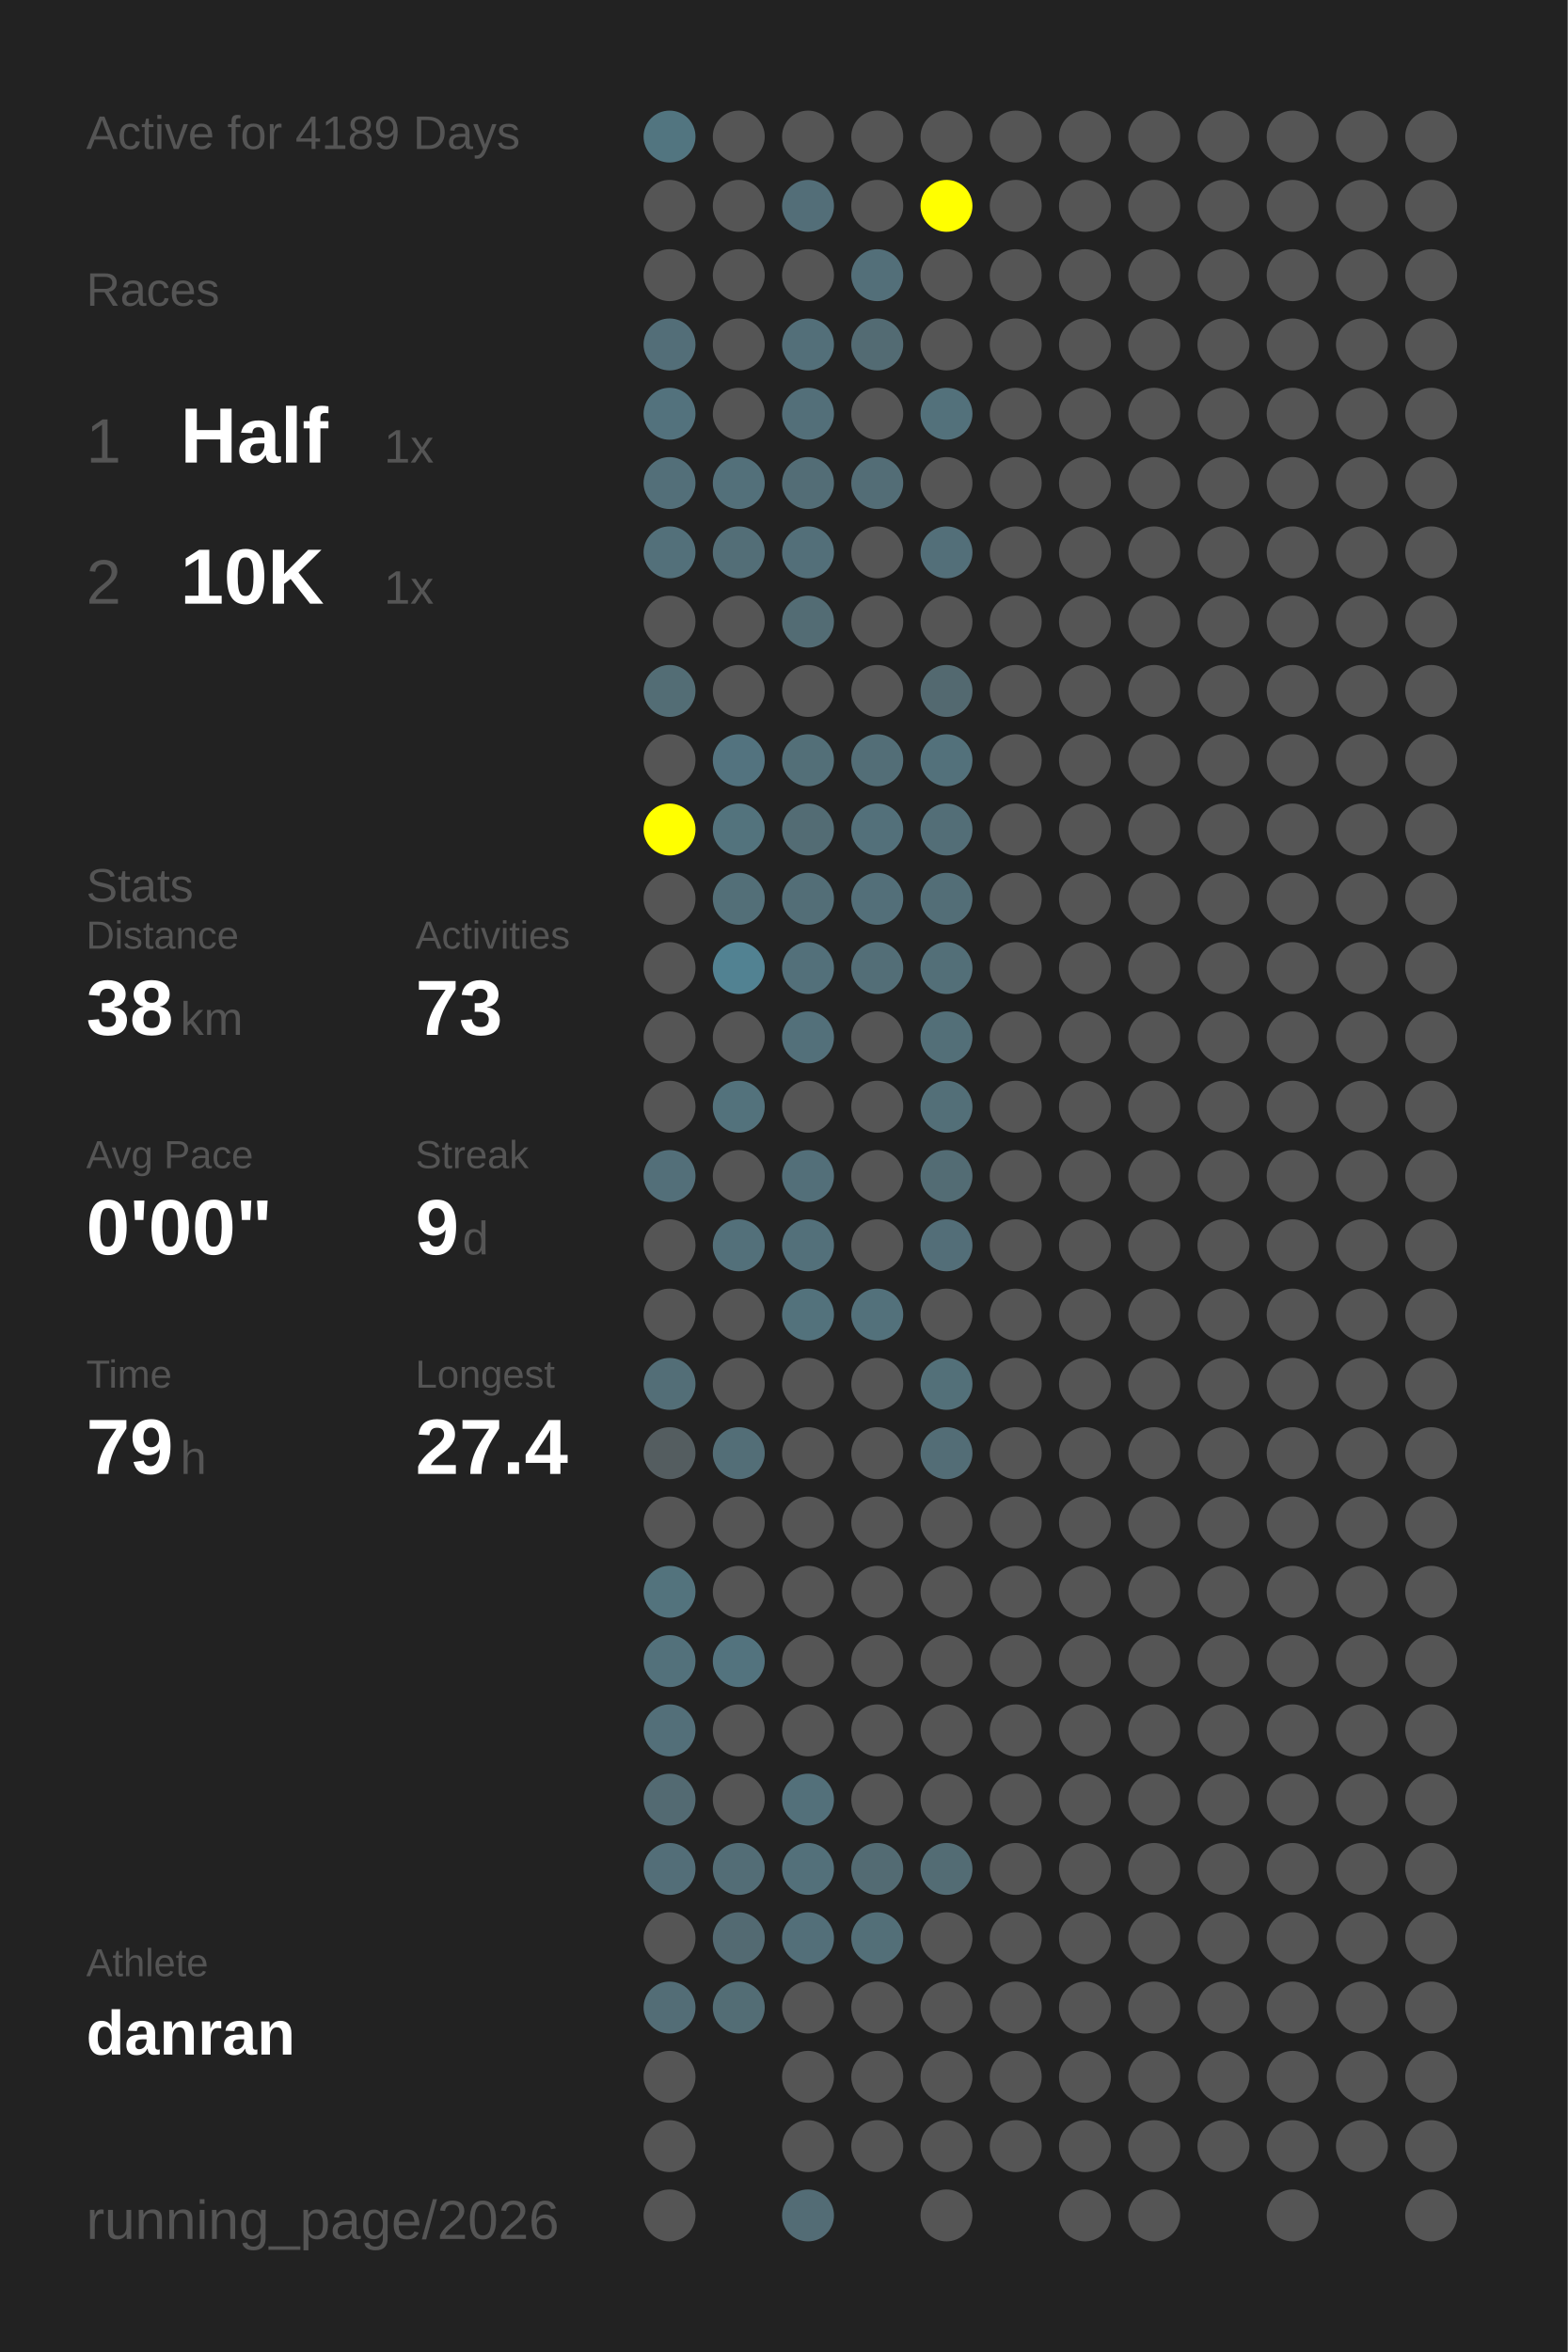
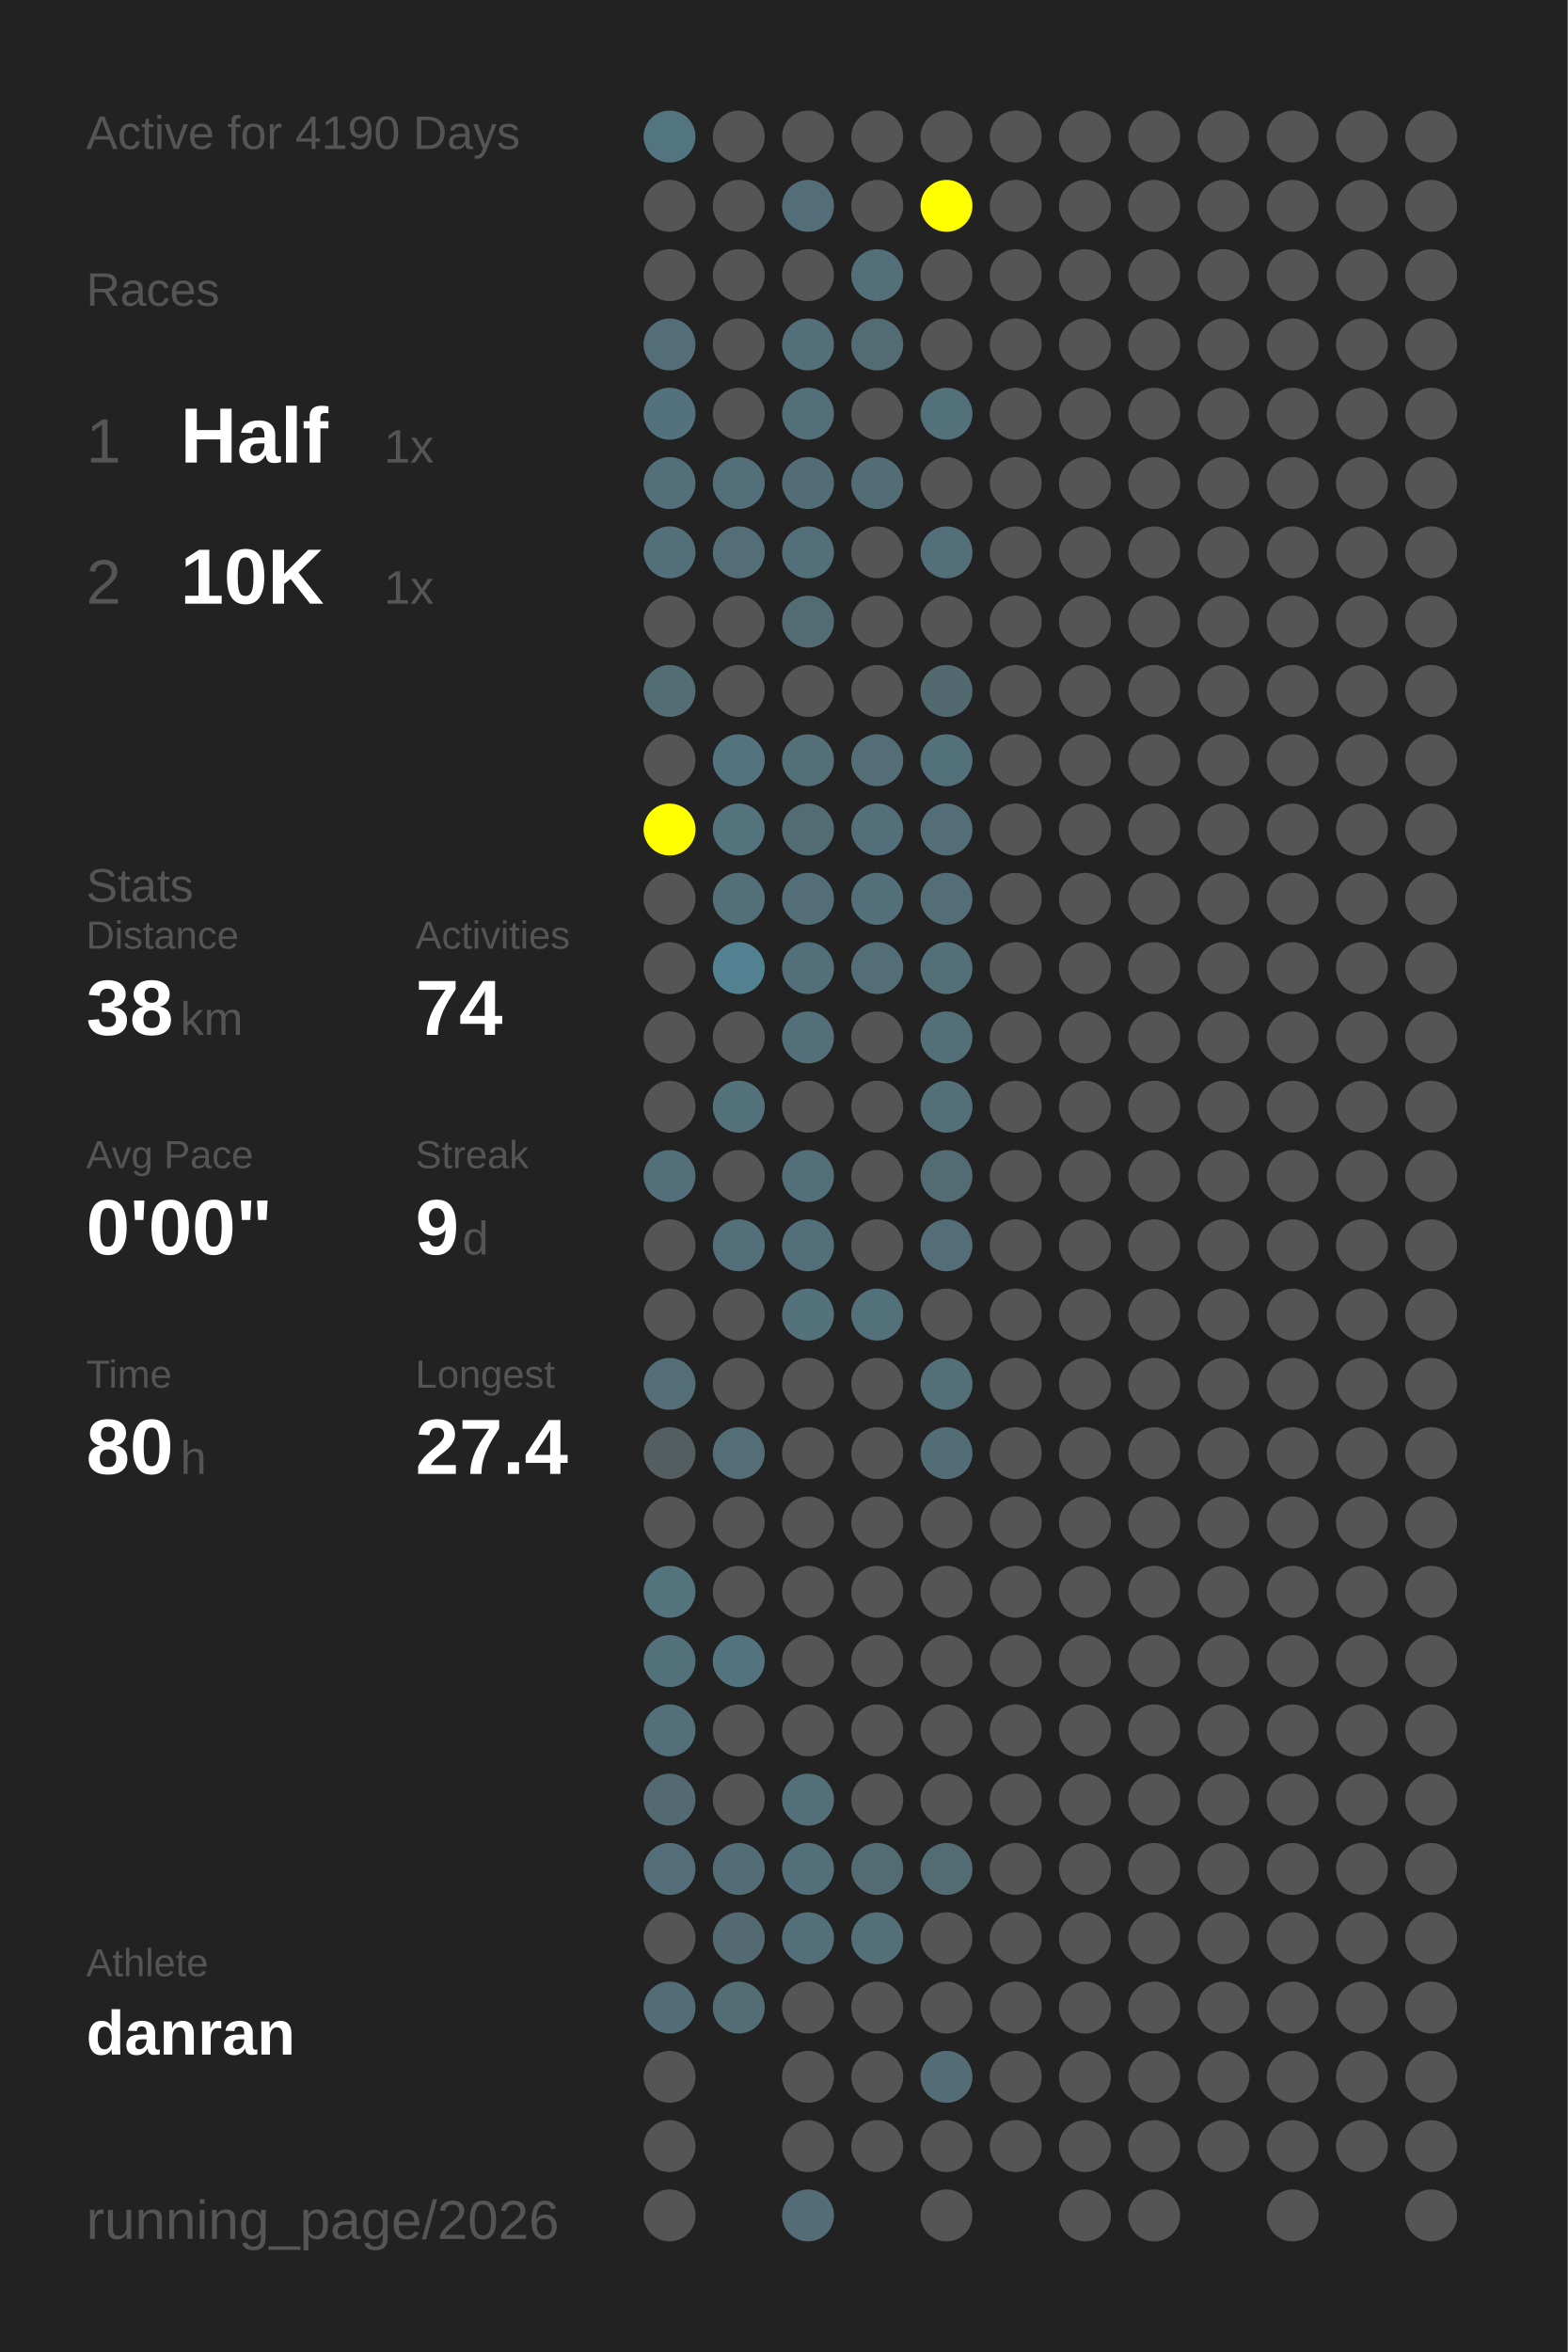
<svg xmlns="http://www.w3.org/2000/svg" baseProfile="full" height="300mm" version="1.1" viewBox="0,0,200,300" width="200mm">
  <defs />
  <rect fill="#222222" height="300" width="200" x="0" y="0" />
-   <text fill="#555555" style="font-size:6px; font-family:Arial;" x="11" y="19">Active for 4189 Days</text>
+   <text fill="#555555" style="font-size:6px; font-family:Arial;" x="11" y="19">Active for 4190 Days</text>
  <text fill="#555555" style="font-size:6px; font-family:Arial;" x="11" y="39">Races</text>
  <text fill="#555555" style="font-size:8px; font-family:Arial;" x="11" y="59">1</text>
  <text fill="#FFFFFF" style="font-size:10px; font-family:Arial; font-weight:bold;" x="23" y="59">Half</text>
  <text fill="#555555" style="font-size:6px; font-family:Arial;" x="49" y="59">1x</text>
  <text fill="#555555" style="font-size:8px; font-family:Arial;" x="11" y="77">2</text>
  <text fill="#FFFFFF" style="font-size:10px; font-family:Arial; font-weight:bold;" x="23" y="77">10K</text>
  <text fill="#555555" style="font-size:6px; font-family:Arial;" x="49" y="77">1x</text>
  <text fill="#555555" style="font-size:6px; font-family:Arial;" x="11" y="115">Stats</text>
  <text fill="#555555" style="font-size:5px; font-family:Arial;" x="11" y="121">Distance</text>
  <text fill="#FFFFFF" style="font-size:10px; font-family:Arial; font-weight:bold;" x="11" y="132">38</text>
  <text fill="#555555" style="font-size:6px; font-family:Arial;" x="23" y="132">km</text>
  <text fill="#555555" style="font-size:5px; font-family:Arial;" x="53" y="121">Activities</text>
-   <text fill="#FFFFFF" style="font-size:10px; font-family:Arial; font-weight:bold;" x="53" y="132">73</text>
+   <text fill="#FFFFFF" style="font-size:10px; font-family:Arial; font-weight:bold;" x="53" y="132">74</text>
  <text fill="#555555" style="font-size:5px; font-family:Arial;" x="11" y="149">Avg Pace</text>
  <text fill="#FFFFFF" style="font-size:10px; font-family:Arial; font-weight:bold;" x="11" y="160">0'00"</text>
  <text fill="#555555" style="font-size:5px; font-family:Arial;" x="53" y="149">Streak</text>
  <text fill="#FFFFFF" style="font-size:10px; font-family:Arial; font-weight:bold;" x="53" y="160">9</text>
  <text fill="#555555" style="font-size:6px; font-family:Arial;" x="59" y="160">d</text>
  <text fill="#555555" style="font-size:5px; font-family:Arial;" x="11" y="177">Time</text>
-   <text fill="#FFFFFF" style="font-size:10px; font-family:Arial; font-weight:bold;" x="11" y="188">79</text>
+   <text fill="#FFFFFF" style="font-size:10px; font-family:Arial; font-weight:bold;" x="11" y="188">80</text>
  <text fill="#555555" style="font-size:6px; font-family:Arial;" x="23" y="188">h</text>
  <text fill="#555555" style="font-size:5px; font-family:Arial;" x="53" y="177">Longest</text>
  <text fill="#FFFFFF" style="font-size:10px; font-family:Arial; font-weight:bold;" x="53" y="188">27.4</text>
  <text fill="#555555" style="font-size:5px; font-family:Arial;" x="11" y="252.065">Athlete</text>
  <text fill="#FFFFFF" style="font-size:8px; font-family:Arial; font-weight:bold;" x="11" y="262.065">danran</text>
  <text fill="#555555" style="font-size:7px; font-family:Arial;" x="11" y="285.581">running_page/2026</text>
  <circle cx="85.417" cy="17.419" fill="#527580" r="3.312" />
  <circle cx="85.417" cy="26.258" fill="#555555" r="3.312" />
  <circle cx="85.417" cy="35.097" fill="#555555" r="3.312" />
  <circle cx="85.417" cy="43.935" fill="#536e78" r="3.312" />
  <circle cx="85.417" cy="52.774" fill="#53727d" r="3.312" />
  <circle cx="85.417" cy="61.613" fill="#536f79" r="3.312" />
  <circle cx="85.417" cy="70.452" fill="#53707a" r="3.312" />
  <circle cx="85.417" cy="79.29" fill="#555555" r="3.312" />
  <circle cx="85.417" cy="88.129" fill="#536d75" r="3.312" />
  <circle cx="85.417" cy="96.968" fill="#555555" r="3.312" />
  <circle cx="85.417" cy="105.806" fill="#FFFF00" r="3.312" />
  <circle cx="85.417" cy="114.645" fill="#555555" r="3.312" />
  <circle cx="85.417" cy="123.484" fill="#555555" r="3.312" />
  <circle cx="85.417" cy="132.323" fill="#555555" r="3.312" />
  <circle cx="85.417" cy="141.161" fill="#555555" r="3.312" />
  <circle cx="85.417" cy="150" fill="#536f79" r="3.312" />
  <circle cx="85.417" cy="158.839" fill="#555555" r="3.312" />
  <circle cx="85.417" cy="167.677" fill="#555555" r="3.312" />
  <circle cx="85.417" cy="176.516" fill="#536e77" r="3.312" />
  <circle cx="85.417" cy="185.355" fill="#545d60" r="3.312" />
  <circle cx="85.417" cy="194.194" fill="#555555" r="3.312" />
  <circle cx="85.417" cy="203.032" fill="#53737d" r="3.312" />
  <circle cx="85.417" cy="211.871" fill="#53717b" r="3.312" />
  <circle cx="85.417" cy="220.71" fill="#536f79" r="3.312" />
  <circle cx="85.417" cy="229.548" fill="#536a72" r="3.312" />
  <circle cx="85.417" cy="238.387" fill="#536e78" r="3.312" />
  <circle cx="85.417" cy="247.226" fill="#555555" r="3.312" />
  <circle cx="85.417" cy="256.065" fill="#536d76" r="3.312" />
  <circle cx="85.417" cy="264.903" fill="#555555" r="3.312" />
  <circle cx="85.417" cy="273.742" fill="#555555" r="3.312" />
  <circle cx="85.417" cy="282.581" fill="#555555" r="3.312" />
  <circle cx="94.25" cy="17.419" fill="#555555" r="3.312" />
  <circle cx="94.25" cy="26.258" fill="#555555" r="3.312" />
  <circle cx="94.25" cy="35.097" fill="#555555" r="3.312" />
  <circle cx="94.25" cy="43.935" fill="#555555" r="3.312" />
  <circle cx="94.25" cy="52.774" fill="#555555" r="3.312" />
  <circle cx="94.25" cy="61.613" fill="#53707a" r="3.312" />
  <circle cx="94.25" cy="70.452" fill="#536e77" r="3.312" />
  <circle cx="94.25" cy="79.29" fill="#555555" r="3.312" />
  <circle cx="94.25" cy="88.129" fill="#555555" r="3.312" />
  <circle cx="94.25" cy="96.968" fill="#53737f" r="3.312" />
  <circle cx="94.25" cy="105.806" fill="#53737d" r="3.312" />
  <circle cx="94.25" cy="114.645" fill="#536f78" r="3.312" />
  <circle cx="94.25" cy="123.484" fill="#528292" r="3.312" />
  <circle cx="94.25" cy="132.323" fill="#555555" r="3.312" />
  <circle cx="94.25" cy="141.161" fill="#53727c" r="3.312" />
  <circle cx="94.25" cy="150" fill="#555555" r="3.312" />
  <circle cx="94.25" cy="158.839" fill="#53707a" r="3.312" />
  <circle cx="94.25" cy="167.677" fill="#555555" r="3.312" />
  <circle cx="94.25" cy="176.516" fill="#555555" r="3.312" />
  <circle cx="94.25" cy="185.355" fill="#536e77" r="3.312" />
  <circle cx="94.25" cy="194.194" fill="#555555" r="3.312" />
  <circle cx="94.25" cy="203.032" fill="#555555" r="3.312" />
  <circle cx="94.25" cy="211.871" fill="#53737e" r="3.312" />
  <circle cx="94.25" cy="220.71" fill="#555555" r="3.312" />
  <circle cx="94.25" cy="229.548" fill="#555555" r="3.312" />
  <circle cx="94.25" cy="238.387" fill="#536d76" r="3.312" />
  <circle cx="94.25" cy="247.226" fill="#536a72" r="3.312" />
  <circle cx="94.25" cy="256.065" fill="#536d75" r="3.312" />
  <circle cx="103.083" cy="17.419" fill="#555555" r="3.312" />
  <circle cx="103.083" cy="26.258" fill="#536e78" r="3.312" />
  <circle cx="103.083" cy="35.097" fill="#555555" r="3.312" />
  <circle cx="103.083" cy="43.935" fill="#536f79" r="3.312" />
  <circle cx="103.083" cy="52.774" fill="#536f79" r="3.312" />
  <circle cx="103.083" cy="61.613" fill="#536d76" r="3.312" />
  <circle cx="103.083" cy="70.452" fill="#536f79" r="3.312" />
  <circle cx="103.083" cy="79.29" fill="#536c74" r="3.312" />
  <circle cx="103.083" cy="88.129" fill="#555555" r="3.312" />
  <circle cx="103.083" cy="96.968" fill="#536f78" r="3.312" />
  <circle cx="103.083" cy="105.806" fill="#536c74" r="3.312" />
  <circle cx="103.083" cy="114.645" fill="#536e77" r="3.312" />
  <circle cx="103.083" cy="123.484" fill="#53707a" r="3.312" />
  <circle cx="103.083" cy="132.323" fill="#53707a" r="3.312" />
  <circle cx="103.083" cy="141.161" fill="#555555" r="3.312" />
  <circle cx="103.083" cy="150" fill="#536f79" r="3.312" />
  <circle cx="103.083" cy="158.839" fill="#53707a" r="3.312" />
  <circle cx="103.083" cy="167.677" fill="#53727c" r="3.312" />
  <circle cx="103.083" cy="176.516" fill="#555555" r="3.312" />
  <circle cx="103.083" cy="185.355" fill="#555555" r="3.312" />
  <circle cx="103.083" cy="194.194" fill="#555555" r="3.312" />
  <circle cx="103.083" cy="203.032" fill="#555555" r="3.312" />
  <circle cx="103.083" cy="211.871" fill="#555555" r="3.312" />
  <circle cx="103.083" cy="220.71" fill="#555555" r="3.312" />
  <circle cx="103.083" cy="229.548" fill="#53707a" r="3.312" />
  <circle cx="103.083" cy="238.387" fill="#53707a" r="3.312" />
  <circle cx="103.083" cy="247.226" fill="#536f79" r="3.312" />
  <circle cx="103.083" cy="256.065" fill="#555555" r="3.312" />
  <circle cx="103.083" cy="264.903" fill="#555555" r="3.312" />
  <circle cx="103.083" cy="273.742" fill="#555555" r="3.312" />
  <circle cx="103.083" cy="282.581" fill="#536c75" r="3.312" />
  <circle cx="111.917" cy="17.419" fill="#555555" r="3.312" />
  <circle cx="111.917" cy="26.258" fill="#555555" r="3.312" />
  <circle cx="111.917" cy="35.097" fill="#536f79" r="3.312" />
  <circle cx="111.917" cy="43.935" fill="#536b73" r="3.312" />
  <circle cx="111.917" cy="52.774" fill="#555555" r="3.312" />
  <circle cx="111.917" cy="61.613" fill="#536d76" r="3.312" />
  <circle cx="111.917" cy="70.452" fill="#555555" r="3.312" />
  <circle cx="111.917" cy="79.29" fill="#555555" r="3.312" />
  <circle cx="111.917" cy="88.129" fill="#555555" r="3.312" />
  <circle cx="111.917" cy="96.968" fill="#536e77" r="3.312" />
  <circle cx="111.917" cy="105.806" fill="#53707a" r="3.312" />
  <circle cx="111.917" cy="114.645" fill="#536f79" r="3.312" />
  <circle cx="111.917" cy="123.484" fill="#536e77" r="3.312" />
  <circle cx="111.917" cy="132.323" fill="#555555" r="3.312" />
  <circle cx="111.917" cy="141.161" fill="#555555" r="3.312" />
  <circle cx="111.917" cy="150" fill="#555555" r="3.312" />
  <circle cx="111.917" cy="158.839" fill="#555555" r="3.312" />
  <circle cx="111.917" cy="167.677" fill="#53717b" r="3.312" />
  <circle cx="111.917" cy="176.516" fill="#555555" r="3.312" />
  <circle cx="111.917" cy="185.355" fill="#555555" r="3.312" />
  <circle cx="111.917" cy="194.194" fill="#555555" r="3.312" />
  <circle cx="111.917" cy="203.032" fill="#555555" r="3.312" />
  <circle cx="111.917" cy="211.871" fill="#555555" r="3.312" />
  <circle cx="111.917" cy="220.71" fill="#555555" r="3.312" />
  <circle cx="111.917" cy="229.548" fill="#555555" r="3.312" />
  <circle cx="111.917" cy="238.387" fill="#536b73" r="3.312" />
  <circle cx="111.917" cy="247.226" fill="#536f78" r="3.312" />
  <circle cx="111.917" cy="256.065" fill="#555555" r="3.312" />
  <circle cx="111.917" cy="264.903" fill="#555555" r="3.312" />
  <circle cx="111.917" cy="273.742" fill="#555555" r="3.312" />
  <circle cx="120.75" cy="17.419" fill="#555555" r="3.312" />
  <circle cx="120.75" cy="26.258" fill="#FFFF00" r="3.312" />
  <circle cx="120.75" cy="35.097" fill="#555555" r="3.312" />
  <circle cx="120.75" cy="43.935" fill="#555555" r="3.312" />
  <circle cx="120.75" cy="52.774" fill="#53717b" r="3.312" />
  <circle cx="120.75" cy="61.613" fill="#555555" r="3.312" />
  <circle cx="120.75" cy="70.452" fill="#536f79" r="3.312" />
  <circle cx="120.75" cy="79.29" fill="#555555" r="3.312" />
  <circle cx="120.75" cy="88.129" fill="#536970" r="3.312" />
  <circle cx="120.75" cy="96.968" fill="#53717b" r="3.312" />
  <circle cx="120.75" cy="105.806" fill="#536e77" r="3.312" />
  <circle cx="120.75" cy="114.645" fill="#536e77" r="3.312" />
  <circle cx="120.75" cy="123.484" fill="#536f78" r="3.312" />
  <circle cx="120.75" cy="132.323" fill="#536f78" r="3.312" />
  <circle cx="120.75" cy="141.161" fill="#536f78" r="3.312" />
  <circle cx="120.75" cy="150" fill="#536c74" r="3.312" />
  <circle cx="120.75" cy="158.839" fill="#536e78" r="3.312" />
  <circle cx="120.75" cy="167.677" fill="#555555" r="3.312" />
  <circle cx="120.75" cy="176.516" fill="#537079" r="3.312" />
  <circle cx="120.75" cy="185.355" fill="#536d76" r="3.312" />
  <circle cx="120.75" cy="194.194" fill="#555555" r="3.312" />
  <circle cx="120.75" cy="203.032" fill="#555555" r="3.312" />
  <circle cx="120.75" cy="211.871" fill="#555555" r="3.312" />
  <circle cx="120.75" cy="220.71" fill="#555555" r="3.312" />
  <circle cx="120.75" cy="229.548" fill="#555555" r="3.312" />
  <circle cx="120.75" cy="238.387" fill="#536c74" r="3.312" />
  <circle cx="120.75" cy="247.226" fill="#555555" r="3.312" />
  <circle cx="120.75" cy="256.065" fill="#555555" r="3.312" />
-   <circle cx="120.75" cy="264.903" fill="#555555" r="3.312" />
+   <circle cx="120.75" cy="264.903" fill="#536c75" r="3.312" />
  <circle cx="120.75" cy="273.742" fill="#555555" r="3.312" />
  <circle cx="120.75" cy="282.581" fill="#555555" r="3.312" />
  <circle cx="129.583" cy="17.419" fill="#555555" r="3.312" />
  <circle cx="129.583" cy="26.258" fill="#555555" r="3.312" />
  <circle cx="129.583" cy="35.097" fill="#555555" r="3.312" />
  <circle cx="129.583" cy="43.935" fill="#555555" r="3.312" />
  <circle cx="129.583" cy="52.774" fill="#555555" r="3.312" />
  <circle cx="129.583" cy="61.613" fill="#555555" r="3.312" />
  <circle cx="129.583" cy="70.452" fill="#555555" r="3.312" />
  <circle cx="129.583" cy="79.29" fill="#555555" r="3.312" />
  <circle cx="129.583" cy="88.129" fill="#555555" r="3.312" />
  <circle cx="129.583" cy="96.968" fill="#555555" r="3.312" />
  <circle cx="129.583" cy="105.806" fill="#555555" r="3.312" />
  <circle cx="129.583" cy="114.645" fill="#555555" r="3.312" />
  <circle cx="129.583" cy="123.484" fill="#555555" r="3.312" />
  <circle cx="129.583" cy="132.323" fill="#555555" r="3.312" />
  <circle cx="129.583" cy="141.161" fill="#555555" r="3.312" />
  <circle cx="129.583" cy="150" fill="#555555" r="3.312" />
  <circle cx="129.583" cy="158.839" fill="#555555" r="3.312" />
  <circle cx="129.583" cy="167.677" fill="#555555" r="3.312" />
  <circle cx="129.583" cy="176.516" fill="#555555" r="3.312" />
  <circle cx="129.583" cy="185.355" fill="#555555" r="3.312" />
  <circle cx="129.583" cy="194.194" fill="#555555" r="3.312" />
  <circle cx="129.583" cy="203.032" fill="#555555" r="3.312" />
  <circle cx="129.583" cy="211.871" fill="#555555" r="3.312" />
  <circle cx="129.583" cy="220.71" fill="#555555" r="3.312" />
  <circle cx="129.583" cy="229.548" fill="#555555" r="3.312" />
  <circle cx="129.583" cy="238.387" fill="#555555" r="3.312" />
  <circle cx="129.583" cy="247.226" fill="#555555" r="3.312" />
  <circle cx="129.583" cy="256.065" fill="#555555" r="3.312" />
  <circle cx="129.583" cy="264.903" fill="#555555" r="3.312" />
  <circle cx="129.583" cy="273.742" fill="#555555" r="3.312" />
  <circle cx="138.417" cy="17.419" fill="#555555" r="3.312" />
  <circle cx="138.417" cy="26.258" fill="#555555" r="3.312" />
  <circle cx="138.417" cy="35.097" fill="#555555" r="3.312" />
  <circle cx="138.417" cy="43.935" fill="#555555" r="3.312" />
  <circle cx="138.417" cy="52.774" fill="#555555" r="3.312" />
  <circle cx="138.417" cy="61.613" fill="#555555" r="3.312" />
  <circle cx="138.417" cy="70.452" fill="#555555" r="3.312" />
  <circle cx="138.417" cy="79.29" fill="#555555" r="3.312" />
  <circle cx="138.417" cy="88.129" fill="#555555" r="3.312" />
  <circle cx="138.417" cy="96.968" fill="#555555" r="3.312" />
  <circle cx="138.417" cy="105.806" fill="#555555" r="3.312" />
  <circle cx="138.417" cy="114.645" fill="#555555" r="3.312" />
  <circle cx="138.417" cy="123.484" fill="#555555" r="3.312" />
  <circle cx="138.417" cy="132.323" fill="#555555" r="3.312" />
  <circle cx="138.417" cy="141.161" fill="#555555" r="3.312" />
  <circle cx="138.417" cy="150" fill="#555555" r="3.312" />
  <circle cx="138.417" cy="158.839" fill="#555555" r="3.312" />
  <circle cx="138.417" cy="167.677" fill="#555555" r="3.312" />
  <circle cx="138.417" cy="176.516" fill="#555555" r="3.312" />
  <circle cx="138.417" cy="185.355" fill="#555555" r="3.312" />
  <circle cx="138.417" cy="194.194" fill="#555555" r="3.312" />
  <circle cx="138.417" cy="203.032" fill="#555555" r="3.312" />
  <circle cx="138.417" cy="211.871" fill="#555555" r="3.312" />
  <circle cx="138.417" cy="220.71" fill="#555555" r="3.312" />
  <circle cx="138.417" cy="229.548" fill="#555555" r="3.312" />
  <circle cx="138.417" cy="238.387" fill="#555555" r="3.312" />
  <circle cx="138.417" cy="247.226" fill="#555555" r="3.312" />
  <circle cx="138.417" cy="256.065" fill="#555555" r="3.312" />
  <circle cx="138.417" cy="264.903" fill="#555555" r="3.312" />
  <circle cx="138.417" cy="273.742" fill="#555555" r="3.312" />
  <circle cx="138.417" cy="282.581" fill="#555555" r="3.312" />
  <circle cx="147.25" cy="17.419" fill="#555555" r="3.312" />
  <circle cx="147.25" cy="26.258" fill="#555555" r="3.312" />
  <circle cx="147.25" cy="35.097" fill="#555555" r="3.312" />
  <circle cx="147.25" cy="43.935" fill="#555555" r="3.312" />
  <circle cx="147.25" cy="52.774" fill="#555555" r="3.312" />
  <circle cx="147.25" cy="61.613" fill="#555555" r="3.312" />
  <circle cx="147.25" cy="70.452" fill="#555555" r="3.312" />
  <circle cx="147.25" cy="79.29" fill="#555555" r="3.312" />
  <circle cx="147.25" cy="88.129" fill="#555555" r="3.312" />
  <circle cx="147.25" cy="96.968" fill="#555555" r="3.312" />
  <circle cx="147.25" cy="105.806" fill="#555555" r="3.312" />
  <circle cx="147.25" cy="114.645" fill="#555555" r="3.312" />
  <circle cx="147.25" cy="123.484" fill="#555555" r="3.312" />
  <circle cx="147.25" cy="132.323" fill="#555555" r="3.312" />
  <circle cx="147.25" cy="141.161" fill="#555555" r="3.312" />
  <circle cx="147.25" cy="150" fill="#555555" r="3.312" />
  <circle cx="147.25" cy="158.839" fill="#555555" r="3.312" />
  <circle cx="147.25" cy="167.677" fill="#555555" r="3.312" />
  <circle cx="147.25" cy="176.516" fill="#555555" r="3.312" />
  <circle cx="147.25" cy="185.355" fill="#555555" r="3.312" />
  <circle cx="147.25" cy="194.194" fill="#555555" r="3.312" />
  <circle cx="147.25" cy="203.032" fill="#555555" r="3.312" />
  <circle cx="147.25" cy="211.871" fill="#555555" r="3.312" />
  <circle cx="147.25" cy="220.71" fill="#555555" r="3.312" />
  <circle cx="147.25" cy="229.548" fill="#555555" r="3.312" />
  <circle cx="147.25" cy="238.387" fill="#555555" r="3.312" />
  <circle cx="147.25" cy="247.226" fill="#555555" r="3.312" />
  <circle cx="147.25" cy="256.065" fill="#555555" r="3.312" />
  <circle cx="147.25" cy="264.903" fill="#555555" r="3.312" />
  <circle cx="147.25" cy="273.742" fill="#555555" r="3.312" />
  <circle cx="147.25" cy="282.581" fill="#555555" r="3.312" />
  <circle cx="156.083" cy="17.419" fill="#555555" r="3.312" />
  <circle cx="156.083" cy="26.258" fill="#555555" r="3.312" />
  <circle cx="156.083" cy="35.097" fill="#555555" r="3.312" />
  <circle cx="156.083" cy="43.935" fill="#555555" r="3.312" />
  <circle cx="156.083" cy="52.774" fill="#555555" r="3.312" />
  <circle cx="156.083" cy="61.613" fill="#555555" r="3.312" />
  <circle cx="156.083" cy="70.452" fill="#555555" r="3.312" />
  <circle cx="156.083" cy="79.29" fill="#555555" r="3.312" />
  <circle cx="156.083" cy="88.129" fill="#555555" r="3.312" />
  <circle cx="156.083" cy="96.968" fill="#555555" r="3.312" />
  <circle cx="156.083" cy="105.806" fill="#555555" r="3.312" />
  <circle cx="156.083" cy="114.645" fill="#555555" r="3.312" />
  <circle cx="156.083" cy="123.484" fill="#555555" r="3.312" />
  <circle cx="156.083" cy="132.323" fill="#555555" r="3.312" />
  <circle cx="156.083" cy="141.161" fill="#555555" r="3.312" />
  <circle cx="156.083" cy="150" fill="#555555" r="3.312" />
  <circle cx="156.083" cy="158.839" fill="#555555" r="3.312" />
  <circle cx="156.083" cy="167.677" fill="#555555" r="3.312" />
  <circle cx="156.083" cy="176.516" fill="#555555" r="3.312" />
  <circle cx="156.083" cy="185.355" fill="#555555" r="3.312" />
  <circle cx="156.083" cy="194.194" fill="#555555" r="3.312" />
  <circle cx="156.083" cy="203.032" fill="#555555" r="3.312" />
  <circle cx="156.083" cy="211.871" fill="#555555" r="3.312" />
  <circle cx="156.083" cy="220.71" fill="#555555" r="3.312" />
  <circle cx="156.083" cy="229.548" fill="#555555" r="3.312" />
  <circle cx="156.083" cy="238.387" fill="#555555" r="3.312" />
  <circle cx="156.083" cy="247.226" fill="#555555" r="3.312" />
  <circle cx="156.083" cy="256.065" fill="#555555" r="3.312" />
  <circle cx="156.083" cy="264.903" fill="#555555" r="3.312" />
  <circle cx="156.083" cy="273.742" fill="#555555" r="3.312" />
  <circle cx="164.917" cy="17.419" fill="#555555" r="3.312" />
  <circle cx="164.917" cy="26.258" fill="#555555" r="3.312" />
  <circle cx="164.917" cy="35.097" fill="#555555" r="3.312" />
  <circle cx="164.917" cy="43.935" fill="#555555" r="3.312" />
  <circle cx="164.917" cy="52.774" fill="#555555" r="3.312" />
  <circle cx="164.917" cy="61.613" fill="#555555" r="3.312" />
  <circle cx="164.917" cy="70.452" fill="#555555" r="3.312" />
  <circle cx="164.917" cy="79.29" fill="#555555" r="3.312" />
  <circle cx="164.917" cy="88.129" fill="#555555" r="3.312" />
  <circle cx="164.917" cy="96.968" fill="#555555" r="3.312" />
  <circle cx="164.917" cy="105.806" fill="#555555" r="3.312" />
  <circle cx="164.917" cy="114.645" fill="#555555" r="3.312" />
  <circle cx="164.917" cy="123.484" fill="#555555" r="3.312" />
  <circle cx="164.917" cy="132.323" fill="#555555" r="3.312" />
  <circle cx="164.917" cy="141.161" fill="#555555" r="3.312" />
  <circle cx="164.917" cy="150" fill="#555555" r="3.312" />
  <circle cx="164.917" cy="158.839" fill="#555555" r="3.312" />
  <circle cx="164.917" cy="167.677" fill="#555555" r="3.312" />
  <circle cx="164.917" cy="176.516" fill="#555555" r="3.312" />
  <circle cx="164.917" cy="185.355" fill="#555555" r="3.312" />
  <circle cx="164.917" cy="194.194" fill="#555555" r="3.312" />
  <circle cx="164.917" cy="203.032" fill="#555555" r="3.312" />
  <circle cx="164.917" cy="211.871" fill="#555555" r="3.312" />
  <circle cx="164.917" cy="220.71" fill="#555555" r="3.312" />
  <circle cx="164.917" cy="229.548" fill="#555555" r="3.312" />
  <circle cx="164.917" cy="238.387" fill="#555555" r="3.312" />
  <circle cx="164.917" cy="247.226" fill="#555555" r="3.312" />
  <circle cx="164.917" cy="256.065" fill="#555555" r="3.312" />
  <circle cx="164.917" cy="264.903" fill="#555555" r="3.312" />
  <circle cx="164.917" cy="273.742" fill="#555555" r="3.312" />
  <circle cx="164.917" cy="282.581" fill="#555555" r="3.312" />
  <circle cx="173.75" cy="17.419" fill="#555555" r="3.312" />
  <circle cx="173.75" cy="26.258" fill="#555555" r="3.312" />
  <circle cx="173.75" cy="35.097" fill="#555555" r="3.312" />
  <circle cx="173.75" cy="43.935" fill="#555555" r="3.312" />
  <circle cx="173.75" cy="52.774" fill="#555555" r="3.312" />
  <circle cx="173.75" cy="61.613" fill="#555555" r="3.312" />
  <circle cx="173.75" cy="70.452" fill="#555555" r="3.312" />
  <circle cx="173.75" cy="79.29" fill="#555555" r="3.312" />
  <circle cx="173.75" cy="88.129" fill="#555555" r="3.312" />
  <circle cx="173.75" cy="96.968" fill="#555555" r="3.312" />
  <circle cx="173.75" cy="105.806" fill="#555555" r="3.312" />
  <circle cx="173.75" cy="114.645" fill="#555555" r="3.312" />
  <circle cx="173.75" cy="123.484" fill="#555555" r="3.312" />
  <circle cx="173.75" cy="132.323" fill="#555555" r="3.312" />
  <circle cx="173.75" cy="141.161" fill="#555555" r="3.312" />
  <circle cx="173.75" cy="150" fill="#555555" r="3.312" />
  <circle cx="173.75" cy="158.839" fill="#555555" r="3.312" />
  <circle cx="173.75" cy="167.677" fill="#555555" r="3.312" />
  <circle cx="173.75" cy="176.516" fill="#555555" r="3.312" />
  <circle cx="173.75" cy="185.355" fill="#555555" r="3.312" />
  <circle cx="173.75" cy="194.194" fill="#555555" r="3.312" />
  <circle cx="173.75" cy="203.032" fill="#555555" r="3.312" />
  <circle cx="173.75" cy="211.871" fill="#555555" r="3.312" />
  <circle cx="173.75" cy="220.71" fill="#555555" r="3.312" />
  <circle cx="173.75" cy="229.548" fill="#555555" r="3.312" />
  <circle cx="173.75" cy="238.387" fill="#555555" r="3.312" />
  <circle cx="173.75" cy="247.226" fill="#555555" r="3.312" />
  <circle cx="173.75" cy="256.065" fill="#555555" r="3.312" />
  <circle cx="173.75" cy="264.903" fill="#555555" r="3.312" />
  <circle cx="173.75" cy="273.742" fill="#555555" r="3.312" />
  <circle cx="182.583" cy="17.419" fill="#555555" r="3.312" />
  <circle cx="182.583" cy="26.258" fill="#555555" r="3.312" />
  <circle cx="182.583" cy="35.097" fill="#555555" r="3.312" />
  <circle cx="182.583" cy="43.935" fill="#555555" r="3.312" />
  <circle cx="182.583" cy="52.774" fill="#555555" r="3.312" />
  <circle cx="182.583" cy="61.613" fill="#555555" r="3.312" />
  <circle cx="182.583" cy="70.452" fill="#555555" r="3.312" />
  <circle cx="182.583" cy="79.29" fill="#555555" r="3.312" />
  <circle cx="182.583" cy="88.129" fill="#555555" r="3.312" />
  <circle cx="182.583" cy="96.968" fill="#555555" r="3.312" />
  <circle cx="182.583" cy="105.806" fill="#555555" r="3.312" />
  <circle cx="182.583" cy="114.645" fill="#555555" r="3.312" />
  <circle cx="182.583" cy="123.484" fill="#555555" r="3.312" />
  <circle cx="182.583" cy="132.323" fill="#555555" r="3.312" />
  <circle cx="182.583" cy="141.161" fill="#555555" r="3.312" />
  <circle cx="182.583" cy="150" fill="#555555" r="3.312" />
  <circle cx="182.583" cy="158.839" fill="#555555" r="3.312" />
  <circle cx="182.583" cy="167.677" fill="#555555" r="3.312" />
  <circle cx="182.583" cy="176.516" fill="#555555" r="3.312" />
  <circle cx="182.583" cy="185.355" fill="#555555" r="3.312" />
  <circle cx="182.583" cy="194.194" fill="#555555" r="3.312" />
  <circle cx="182.583" cy="203.032" fill="#555555" r="3.312" />
  <circle cx="182.583" cy="211.871" fill="#555555" r="3.312" />
  <circle cx="182.583" cy="220.71" fill="#555555" r="3.312" />
  <circle cx="182.583" cy="229.548" fill="#555555" r="3.312" />
  <circle cx="182.583" cy="238.387" fill="#555555" r="3.312" />
  <circle cx="182.583" cy="247.226" fill="#555555" r="3.312" />
  <circle cx="182.583" cy="256.065" fill="#555555" r="3.312" />
  <circle cx="182.583" cy="264.903" fill="#555555" r="3.312" />
  <circle cx="182.583" cy="273.742" fill="#555555" r="3.312" />
  <circle cx="182.583" cy="282.581" fill="#555555" r="3.312" />
</svg>
